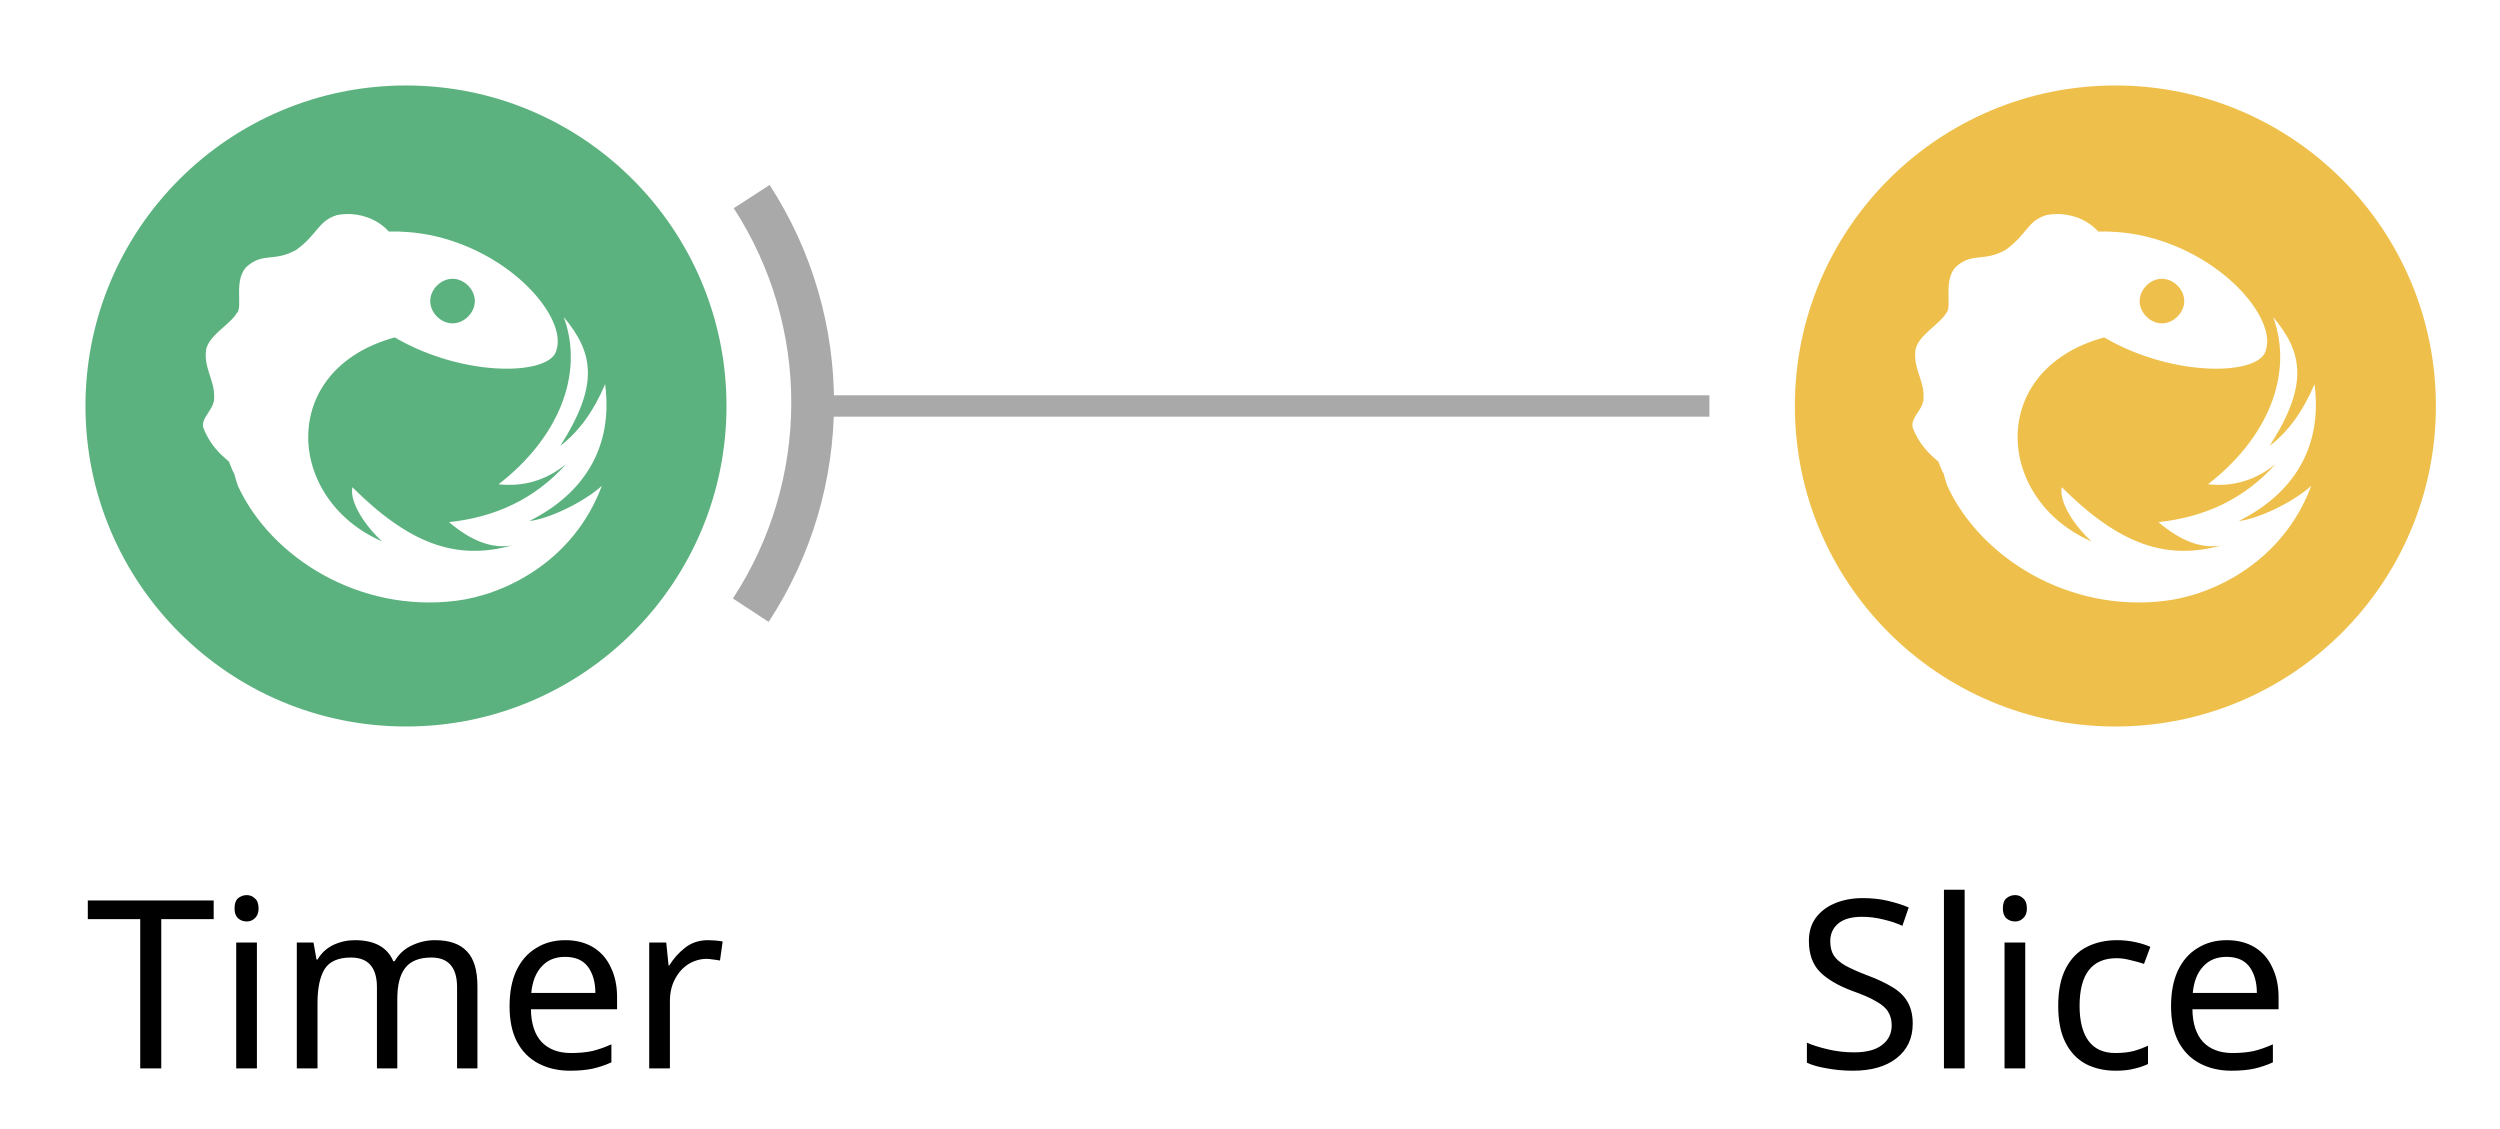
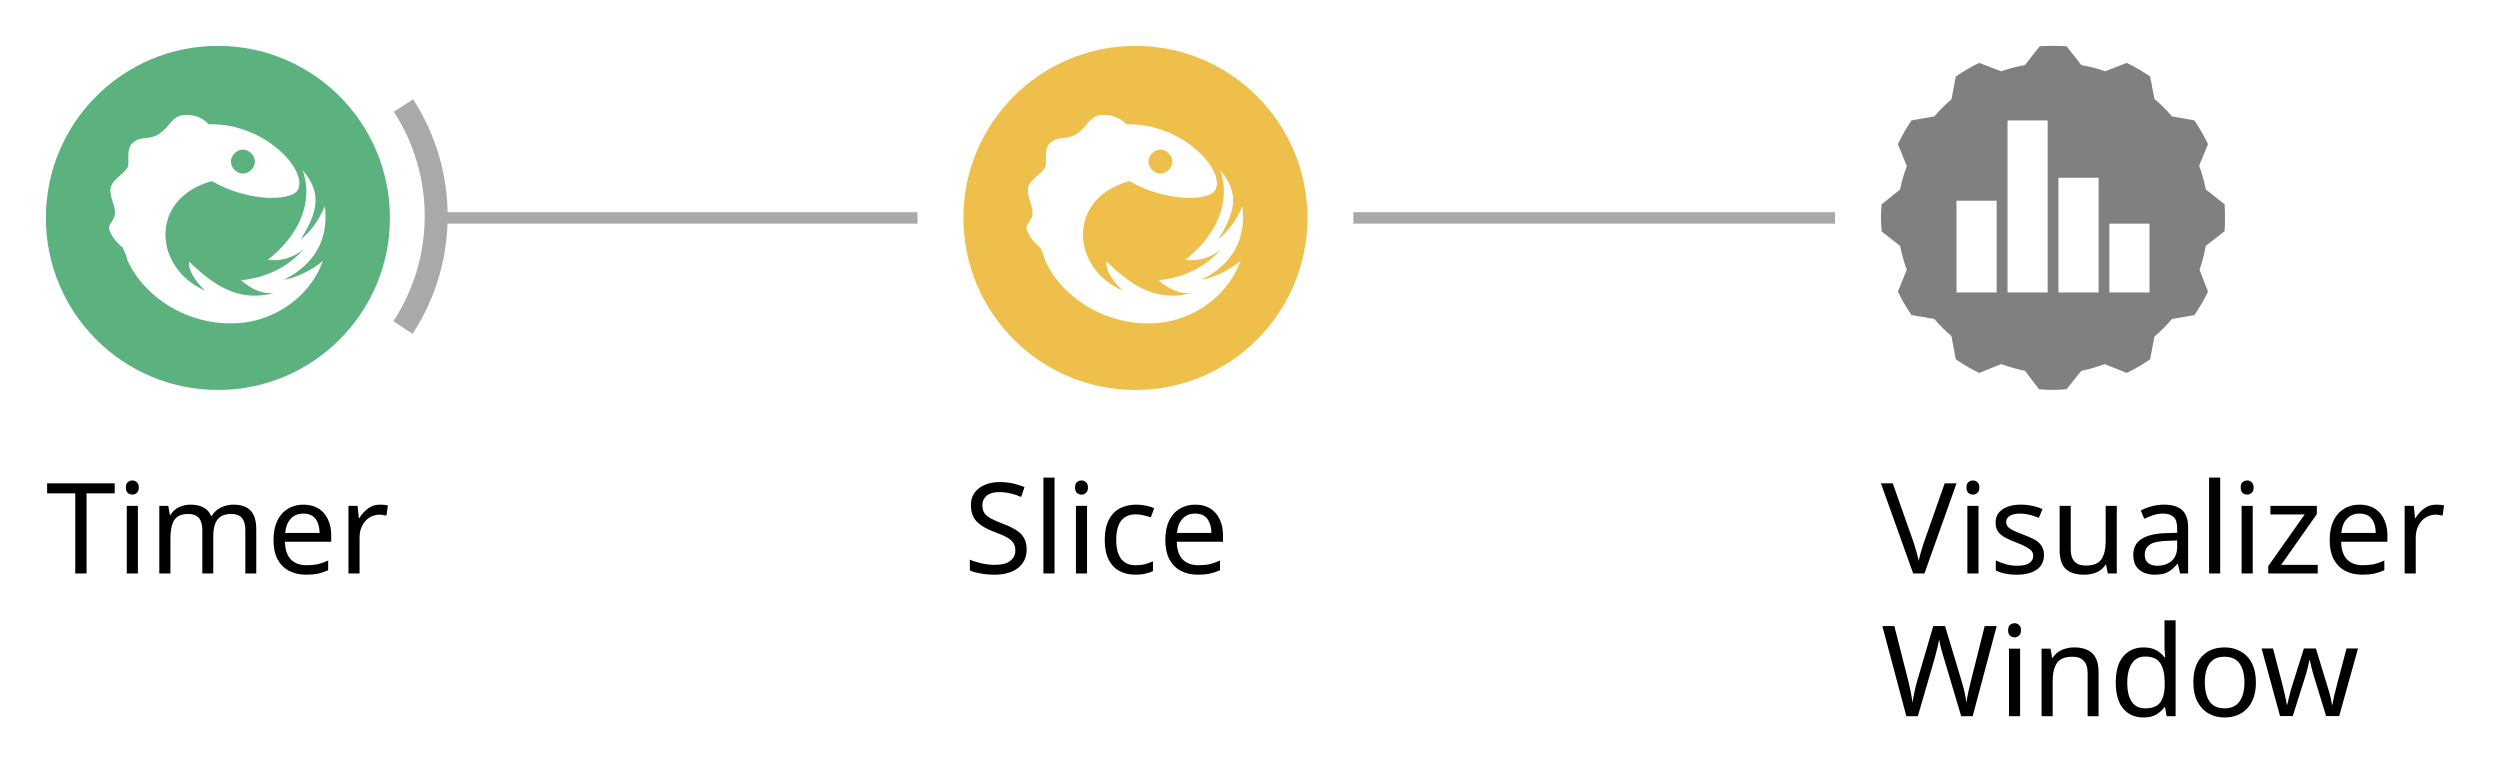
- <svg xmlns="http://www.w3.org/2000/svg" width="117" height="52.825" id="SvgGdi_output">
+ <svg xmlns="http://www.w3.org/2000/svg" width="217.979" height="66.65" id="SvgGdi_output">
  <style>text { fill: #000; } @media (prefers-color-scheme: dark) { text { fill: #eee; } }</style>
  <rect id="background" height="100.00%" style="fill:none;" width="100.00%" y="0.00" x="0.00" />
  <g style="shape-rendering:auto;" id="root_group">
-     <line y1="19.00" id="2" x2="80.00" y2="19.00" x1="38.00" style="stroke:rgb(169,169,169);fill:none;stroke-linecap:butt;stroke-miterlimit:9;opacity:1;stroke-width:1;stroke-linejoin:miter;" />
-     <ellipse id="35" cy="15.00" cx="15.00" transform="matrix(1.00 0.00 0.00 1.00 84.00 4.00 ) " rx="15.00" ry="15.00" style="stroke:none;opacity:1;fill:rgb(238,192,75);" />
-     <path d="M 12.246 6.014 12.246 6.02 C 12.058 6.02 11.895 6.04 11.767 6.066 10.869 6.353 10.896 6.934 9.877 7.686 8.863 8.264 8.353 7.82 7.615 8.42 6.878 9.016 7.393 10.383 7.084 10.648 6.777 11.18 5.826 11.655 5.652 12.326 5.509 13.185 6.042 13.797 6.021 14.533 6.083 15.146 5.411 15.495 5.508 15.992 5.797 16.804 6.354 17.292 6.617 17.518 6.663 17.55 6.7 17.599 6.715 17.602 6.791 17.792 6.859 17.986 6.955 18.166 6.95 18.14 6.949 18.114 6.943 18.088 6.998 18.305 7.055 18.524 7.133 18.738 8.683 22.099 12.814 24.686 17.342 24.117 19.541 23.848 22.824 22.332 24.166 18.738 23.22 19.587 21.532 20.324 20.777 20.381 23.33 19.105 24.707 16.937 24.32 13.975 23.792 15.233 23.093 16.201 22.221 16.865 24.075 13.976 23.757 12.481 22.385 10.84 23.366 13.539 22.097 16.534 19.332 18.664 20.452 18.785 21.517 18.516 22.502 17.713 21.013 19.374 19.15 20.208 17.014 20.436 18.034 21.303 19.018 21.695 19.959 21.527 17.345 22.249 15.155 21.454 12.49 18.801 12.351 19.515 13.105 20.628 13.883 21.338 9.373 19.383 8.976 13.296 14.469 11.793 14.472 11.793 14.475 11.794 14.478 11.793 17.75 13.707 21.865 13.581 22.051 12.344 22.509 10.861 19.965 7.805 16.162 7.008 15.462 6.871 14.792 6.817 14.154 6.836 14.167 6.836 14.179 6.836 14.191 6.826 13.584 6.177 12.81 6.012 12.246 6.014 z M 17.178 9.047 C 17.724 9.047 18.223 9.544 18.223 10.09 18.223 10.636 17.724 11.133 17.178 11.133 16.632 11.133 16.135 10.636 16.135 10.09 16.135 9.544 16.632 9.047 17.178 9.047 z " style="stroke:none;fill-rule:evenodd;opacity:1;fill:rgb(255,255,255);" transform="matrix(1.00 0.00 0.00 1.00 84.00 4.00 ) " id="38" />
-     <text id="39" transform="matrix(1.00 0.00 0.00 1.00 0.00 0.00 ) " x="84.00px" y="39.00px" style="stroke:none;clip-path:url(#41_text_clipper);font-family:Microsoft Sans Serif;font-size:8.25pt;opacity:1;">
-       <tspan dy="8.25pt" id="43">Slice</tspan>
+     <line y1="19.00" style="stroke:rgb(169,169,169);fill:none;stroke-linecap:butt;stroke-miterlimit:9;opacity:1;stroke-width:1;stroke-linejoin:miter;" id="2" x2="160.00" y2="19.00" x1="118.00" />
+     <line y1="19.00" style="stroke:rgb(169,169,169);fill:none;stroke-linecap:butt;stroke-miterlimit:9;opacity:1;stroke-width:1;stroke-linejoin:miter;" id="3" x2="80.00" y2="19.00" x1="38.00" />
+     <path transform="matrix(1.00 0.00 0.00 1.00 164.00 4.00 ) " id="36" d="M 15 0 C 15.401 0 15.794 0 16.187 0.033 L 17.476 1.671 C 18.195 1.804 18.878 1.977 19.552 2.218 L 21.429 1.483 C 22.14 1.823 22.829 2.227 23.473 2.67 L 23.849 4.621 C 24.395 5.087 24.913 5.605 25.379 6.151 L 27.33 6.494 C 27.773 7.138 28.177 7.861 28.517 8.571 L 27.746 10.448 C 27.987 11.122 28.196 11.805 28.329 12.523 L 29.967 13.813 C 29.998 14.206 30 14.599 30 15 30 15.392 29.997 15.769 29.967 16.154 L 28.329 17.44 C 28.198 18.146 28.017 18.852 27.782 19.516 L 28.517 21.429 C 28.176 22.143 27.775 22.826 27.33 23.473 L 25.379 23.813 C 24.913 24.358 24.395 24.877 23.849 25.342 L 23.473 27.33 C 22.828 27.774 22.14 28.177 21.429 28.517 L 19.516 27.746 C 18.851 27.982 18.184 28.198 17.476 28.329 L 16.187 29.934 C 15.793 29.965 15.401 30 15 30 14.599 30 14.173 29.966 13.78 29.934 L 12.56 28.329 C 11.862 28.2 11.141 27.977 10.484 27.746 L 8.571 28.517 C 7.856 28.176 7.174 27.776 6.527 27.33 L 6.151 25.306 C 5.617 24.848 5.114 24.348 4.658 23.813 L 2.67 23.473 C 2.225 22.826 1.824 22.143 1.483 21.429 L 2.254 19.516 C 2.023 18.859 1.8 18.138 1.671 17.44 L 0.066 16.187 C 0.035 15.794 -9.272993E-05 15.401 -9.272993E-05 15 -9.272993E-05 14.599 0.035 14.206 0.066 13.813 L 1.671 12.524 C 1.802 11.816 2.019 11.149 2.254 10.484 L 1.483 8.571 C 1.823 7.861 2.227 7.138 2.67 6.494 L 4.658 6.151 C 5.114 5.616 5.617 5.116 6.151 4.658 L 6.527 2.67 C 7.174 2.225 7.857 1.824 8.571 1.483 L 10.484 2.218 C 11.148 1.983 11.854 1.802 12.56 1.671 L 13.846 0.033 C 14.231 0.003 14.608 -0 15 -0 z " style="stroke:none;fill-rule:evenodd;opacity:1;fill:rgb(128,128,128);" />
+     <rect id="43" height="8.00" style="stroke:none;opacity:1;fill:rgb(255,255,255);" transform="matrix(1.00 0.00 0.00 1.00 164.00 4.00 ) " width="3.50" y="13.50" x="6.59" />
+     <rect id="44" height="15.00" style="stroke:none;opacity:1;fill:rgb(255,255,255);" transform="matrix(1.00 0.00 0.00 1.00 164.00 4.00 ) " width="3.50" y="6.50" x="11.04" />
+     <rect id="45" height="10.00" style="stroke:none;opacity:1;fill:rgb(255,255,255);" transform="matrix(1.00 0.00 0.00 1.00 164.00 4.00 ) " width="3.50" y="11.50" x="15.48" />
+     <rect id="46" height="6.00" style="stroke:none;opacity:1;fill:rgb(255,255,255);" transform="matrix(1.00 0.00 0.00 1.00 164.00 4.00 ) " width="3.50" y="15.50" x="19.92" />
+     <text id="47" transform="matrix(1.00 0.00 0.00 1.00 0.00 0.00 ) " x="164.00px" y="39.00px" style="stroke:none;clip-path:url(#49_text_clipper);font-family:Microsoft Sans Serif;font-size:8.25pt;opacity:1;">
+       <tspan dy="8.25pt" id="51">Visualizer</tspan>
    </text>
-     <path transform="matrix(1.00 0.00 0.00 1.00 4.00 4.00 ) " id="48" d="M 31.179 5.2 C 34.998 11.092 34.981 18.682 31.136 24.557 " style="stroke:rgb(169,169,169);fill:none;stroke-linecap:butt;stroke-miterlimit:9;opacity:1;stroke-width:2;stroke-linejoin:miter;" />
-     <ellipse id="49" cy="15.00" cx="15.00" transform="matrix(1.00 0.00 0.00 1.00 4.00 4.00 ) " rx="15.00" ry="15.00" style="stroke:none;opacity:1;fill:rgb(91,178,126);" />
-     <path d="M 12.246 6.014 12.246 6.02 C 12.058 6.02 11.895 6.04 11.767 6.066 10.869 6.353 10.896 6.934 9.877 7.686 8.863 8.264 8.353 7.82 7.615 8.42 6.878 9.016 7.393 10.383 7.084 10.648 6.777 11.18 5.826 11.655 5.652 12.326 5.509 13.185 6.042 13.797 6.021 14.533 6.083 15.146 5.411 15.495 5.508 15.992 5.797 16.804 6.354 17.292 6.617 17.518 6.663 17.55 6.7 17.599 6.715 17.602 6.791 17.792 6.859 17.986 6.955 18.166 6.95 18.14 6.949 18.114 6.943 18.088 6.998 18.305 7.055 18.524 7.133 18.738 8.683 22.099 12.814 24.686 17.342 24.117 19.541 23.848 22.824 22.332 24.166 18.738 23.22 19.587 21.532 20.324 20.777 20.381 23.33 19.105 24.707 16.937 24.32 13.975 23.792 15.233 23.093 16.201 22.221 16.865 24.075 13.976 23.757 12.481 22.385 10.84 23.366 13.539 22.097 16.534 19.332 18.664 20.452 18.785 21.517 18.516 22.502 17.713 21.013 19.374 19.15 20.208 17.014 20.436 18.034 21.303 19.018 21.695 19.959 21.527 17.345 22.249 15.155 21.454 12.49 18.801 12.351 19.515 13.105 20.628 13.883 21.338 9.373 19.383 8.976 13.296 14.469 11.793 14.472 11.793 14.475 11.794 14.478 11.793 17.75 13.707 21.865 13.581 22.051 12.344 22.509 10.861 19.965 7.805 16.162 7.008 15.462 6.871 14.792 6.817 14.154 6.836 14.167 6.836 14.179 6.836 14.191 6.826 13.584 6.177 12.81 6.012 12.246 6.014 z M 17.178 9.047 C 17.724 9.047 18.223 9.544 18.223 10.09 18.223 10.636 17.724 11.133 17.178 11.133 16.632 11.133 16.135 10.636 16.135 10.09 16.135 9.544 16.632 9.047 17.178 9.047 z " style="stroke:none;fill-rule:evenodd;opacity:1;fill:rgb(255,255,255);" transform="matrix(1.00 0.00 0.00 1.00 4.00 4.00 ) " id="50" />
-     <text id="51" transform="matrix(1.00 0.00 0.00 1.00 0.00 0.00 ) " x="4.00px" y="39.00px" style="stroke:none;clip-path:url(#53_text_clipper);font-family:Microsoft Sans Serif;font-size:8.25pt;opacity:1;">
-       <tspan dy="8.25pt" id="55">Timer</tspan>
+     <text id="53" transform="matrix(1.00 0.00 0.00 1.00 0.00 0.00 ) " x="164.00px" y="51.45px" style="stroke:none;clip-path:url(#55_text_clipper);font-family:Microsoft Sans Serif;font-size:8.25pt;opacity:1;">
+       <tspan dy="8.25pt" id="57">Window</tspan>
+     </text>
+     <ellipse id="61" cy="15.00" cx="15.00" transform="matrix(1.00 0.00 0.00 1.00 84.00 4.00 ) " rx="15.00" ry="15.00" style="stroke:none;opacity:1;fill:rgb(238,192,75);" />
+     <path d="M 12.246 6.014 12.246 6.02 C 12.058 6.02 11.895 6.04 11.767 6.066 10.869 6.353 10.896 6.934 9.877 7.686 8.863 8.264 8.353 7.82 7.615 8.42 6.878 9.016 7.393 10.383 7.084 10.648 6.777 11.18 5.826 11.655 5.652 12.326 5.509 13.185 6.042 13.797 6.021 14.533 6.083 15.146 5.411 15.495 5.508 15.992 5.797 16.804 6.354 17.292 6.617 17.518 6.663 17.55 6.7 17.599 6.715 17.602 6.791 17.792 6.859 17.986 6.955 18.166 6.95 18.14 6.949 18.114 6.943 18.088 6.998 18.305 7.055 18.524 7.133 18.738 8.683 22.099 12.814 24.686 17.342 24.117 19.541 23.848 22.824 22.332 24.166 18.738 23.22 19.587 21.532 20.324 20.777 20.381 23.33 19.105 24.707 16.937 24.32 13.975 23.792 15.233 23.093 16.201 22.221 16.865 24.075 13.976 23.757 12.481 22.385 10.84 23.366 13.539 22.097 16.534 19.332 18.664 20.452 18.785 21.517 18.516 22.502 17.713 21.013 19.374 19.15 20.208 17.014 20.436 18.034 21.303 19.018 21.695 19.959 21.527 17.345 22.249 15.155 21.454 12.49 18.801 12.351 19.515 13.105 20.628 13.883 21.338 9.373 19.383 8.976 13.296 14.469 11.793 14.472 11.793 14.475 11.794 14.478 11.793 17.75 13.707 21.865 13.581 22.051 12.344 22.509 10.861 19.965 7.805 16.162 7.008 15.462 6.871 14.792 6.817 14.154 6.836 14.167 6.836 14.179 6.836 14.191 6.826 13.584 6.177 12.81 6.012 12.246 6.014 z M 17.178 9.047 C 17.724 9.047 18.223 9.544 18.223 10.09 18.223 10.636 17.724 11.133 17.178 11.133 16.632 11.133 16.135 10.636 16.135 10.09 16.135 9.544 16.632 9.047 17.178 9.047 z " style="stroke:none;fill-rule:evenodd;opacity:1;fill:rgb(255,255,255);" transform="matrix(1.00 0.00 0.00 1.00 84.00 4.00 ) " id="64" />
+     <text id="65" transform="matrix(1.00 0.00 0.00 1.00 0.00 0.00 ) " x="84.00px" y="39.00px" style="stroke:none;clip-path:url(#67_text_clipper);font-family:Microsoft Sans Serif;font-size:8.25pt;opacity:1;">
+       <tspan dy="8.25pt" id="69">Slice</tspan>
+     </text>
+     <path transform="matrix(1.00 0.00 0.00 1.00 4.00 4.00 ) " id="74" d="M 31.179 5.2 C 34.998 11.092 34.981 18.682 31.136 24.557 " style="stroke:rgb(169,169,169);fill:none;stroke-linecap:butt;stroke-miterlimit:9;opacity:1;stroke-width:2;stroke-linejoin:miter;" />
+     <ellipse id="75" cy="15.00" cx="15.00" transform="matrix(1.00 0.00 0.00 1.00 4.00 4.00 ) " rx="15.00" ry="15.00" style="stroke:none;opacity:1;fill:rgb(91,178,126);" />
+     <path d="M 12.246 6.014 12.246 6.02 C 12.058 6.02 11.895 6.04 11.767 6.066 10.869 6.353 10.896 6.934 9.877 7.686 8.863 8.264 8.353 7.82 7.615 8.42 6.878 9.016 7.393 10.383 7.084 10.648 6.777 11.18 5.826 11.655 5.652 12.326 5.509 13.185 6.042 13.797 6.021 14.533 6.083 15.146 5.411 15.495 5.508 15.992 5.797 16.804 6.354 17.292 6.617 17.518 6.663 17.55 6.7 17.599 6.715 17.602 6.791 17.792 6.859 17.986 6.955 18.166 6.95 18.14 6.949 18.114 6.943 18.088 6.998 18.305 7.055 18.524 7.133 18.738 8.683 22.099 12.814 24.686 17.342 24.117 19.541 23.848 22.824 22.332 24.166 18.738 23.22 19.587 21.532 20.324 20.777 20.381 23.33 19.105 24.707 16.937 24.32 13.975 23.792 15.233 23.093 16.201 22.221 16.865 24.075 13.976 23.757 12.481 22.385 10.84 23.366 13.539 22.097 16.534 19.332 18.664 20.452 18.785 21.517 18.516 22.502 17.713 21.013 19.374 19.15 20.208 17.014 20.436 18.034 21.303 19.018 21.695 19.959 21.527 17.345 22.249 15.155 21.454 12.49 18.801 12.351 19.515 13.105 20.628 13.883 21.338 9.373 19.383 8.976 13.296 14.469 11.793 14.472 11.793 14.475 11.794 14.478 11.793 17.75 13.707 21.865 13.581 22.051 12.344 22.509 10.861 19.965 7.805 16.162 7.008 15.462 6.871 14.792 6.817 14.154 6.836 14.167 6.836 14.179 6.836 14.191 6.826 13.584 6.177 12.81 6.012 12.246 6.014 z M 17.178 9.047 C 17.724 9.047 18.223 9.544 18.223 10.09 18.223 10.636 17.724 11.133 17.178 11.133 16.632 11.133 16.135 10.636 16.135 10.09 16.135 9.544 16.632 9.047 17.178 9.047 z " style="stroke:none;fill-rule:evenodd;opacity:1;fill:rgb(255,255,255);" transform="matrix(1.00 0.00 0.00 1.00 4.00 4.00 ) " id="76" />
+     <text id="77" transform="matrix(1.00 0.00 0.00 1.00 0.00 0.00 ) " x="4.00px" y="39.00px" style="stroke:none;clip-path:url(#79_text_clipper);font-family:Microsoft Sans Serif;font-size:8.25pt;opacity:1;">
+       <tspan dy="8.25pt" id="81">Timer</tspan>
    </text>
  </g>
  <defs id="clips_hatches_and_gradients">
-     <clipPath id="41_text_clipper">
-       <rect x="84.00" y="39.00" width="28.36" height="13.83" id="42" />
+     <clipPath id="49_text_clipper">
+       <rect x="164.00" y="39.00" width="52.98" height="27.65" id="50" />
    </clipPath>
-     <clipPath id="53_text_clipper">
-       <rect x="4.00" y="39.00" width="32.68" height="13.83" id="54" />
+     <clipPath id="55_text_clipper">
+       <rect x="164.00" y="51.45" width="52.98" height="27.65" id="56" />
+     </clipPath>
+     <clipPath id="67_text_clipper">
+       <rect x="84.00" y="39.00" width="28.36" height="13.83" id="68" />
+     </clipPath>
+     <clipPath id="79_text_clipper">
+       <rect x="4.00" y="39.00" width="32.68" height="13.83" id="80" />
    </clipPath>
  </defs>
</svg>
